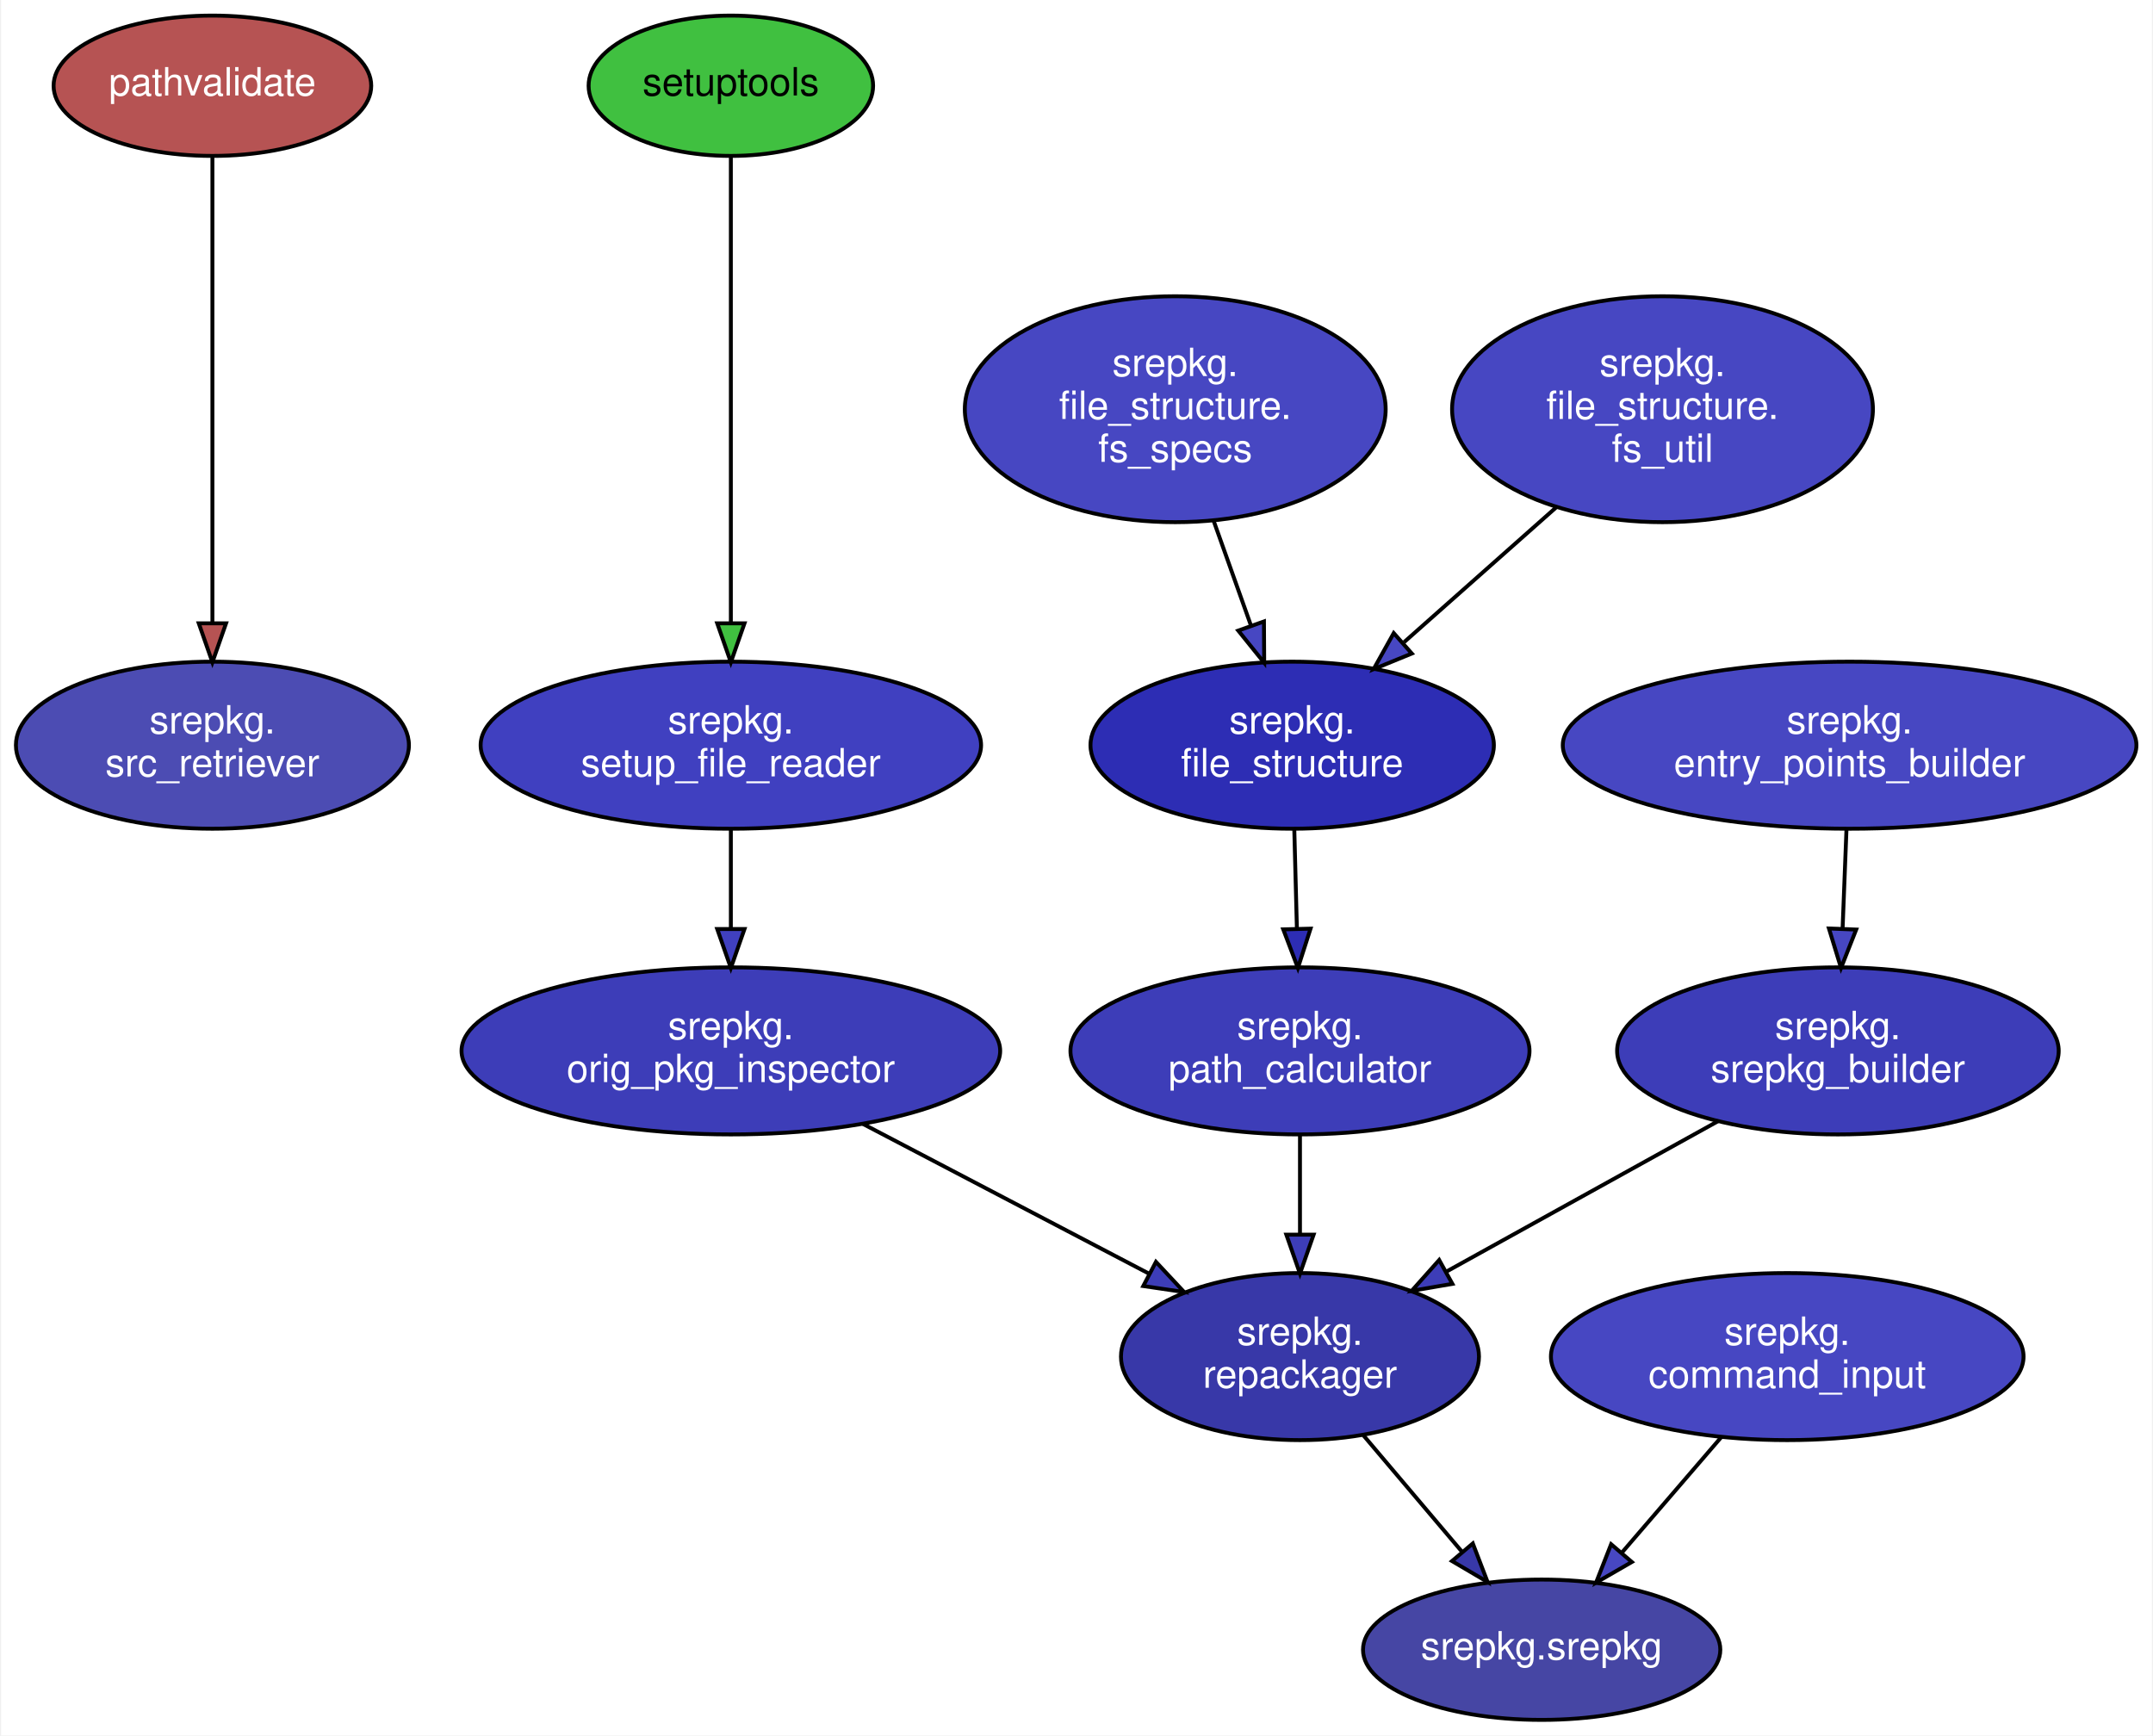
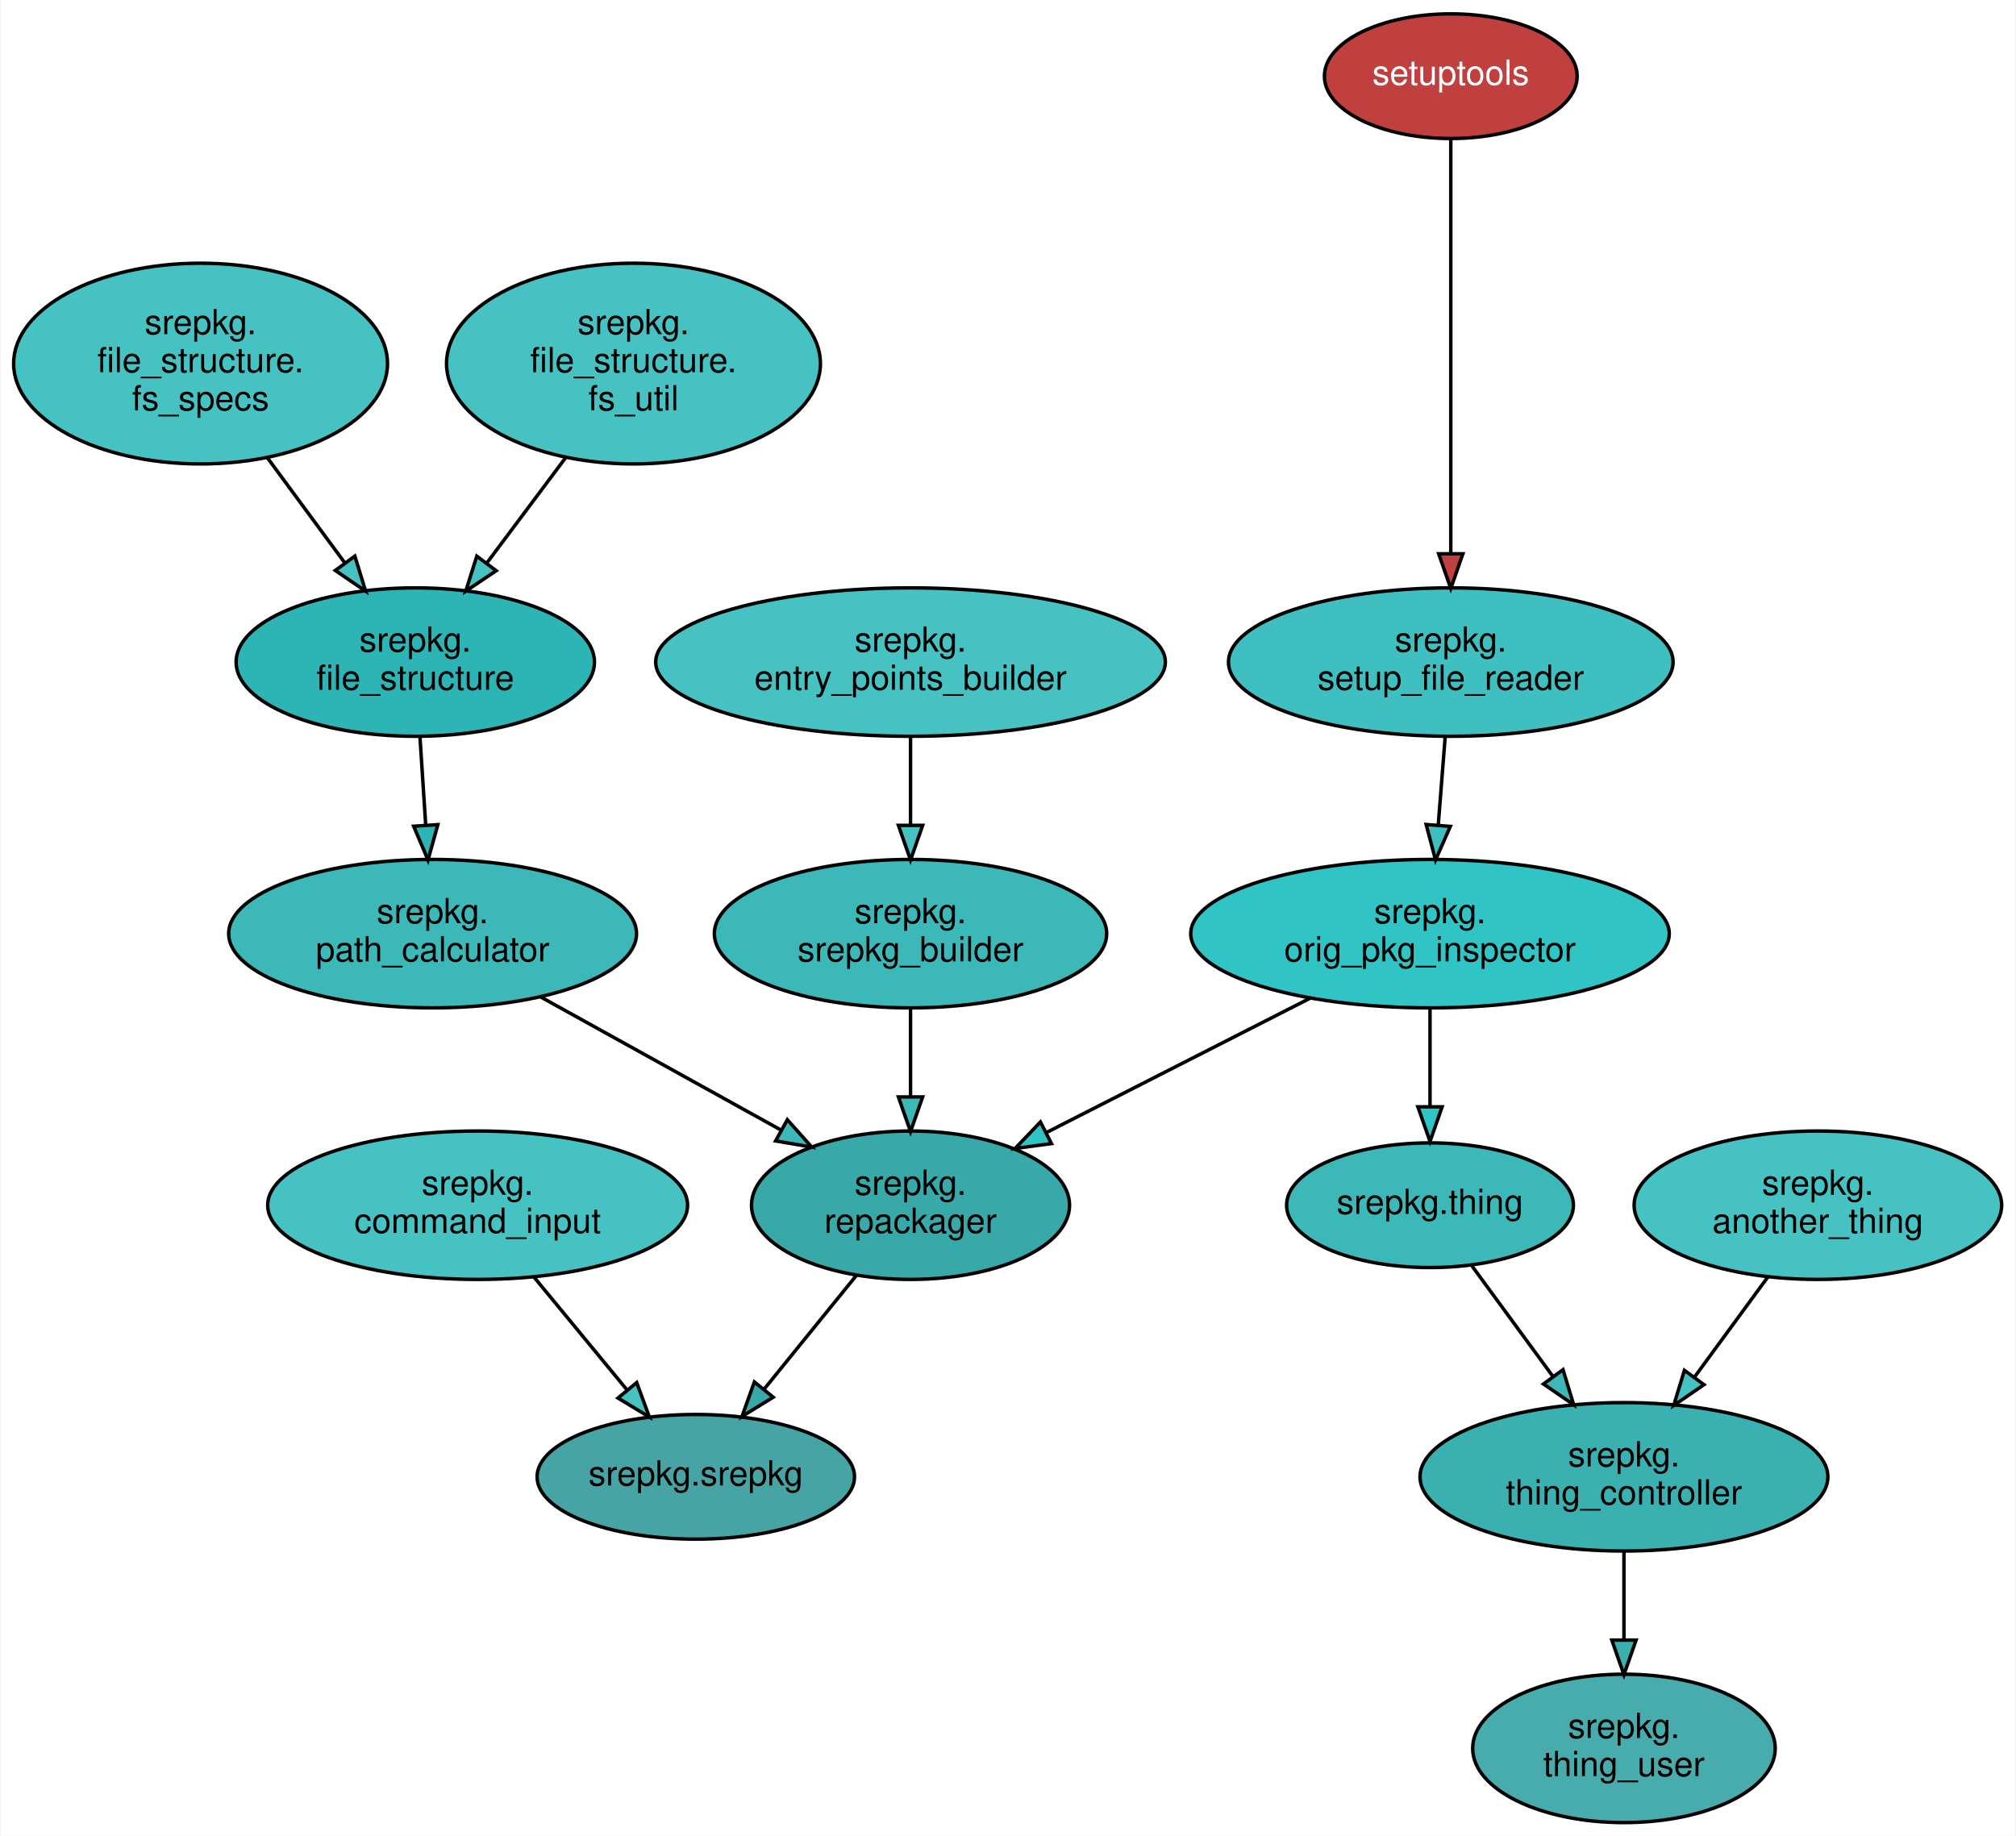
- <svg xmlns="http://www.w3.org/2000/svg" width="552pt" height="445pt" viewBox="0.00 0.00 551.74 445.26">
-   <g id="graph0" class="graph" transform="scale(1 1) rotate(0) translate(4 441.26)">
+ <svg xmlns="http://www.w3.org/2000/svg" width="582pt" height="530pt" viewBox="0.00 0.00 581.77 530.11">
+   <g id="graph0" class="graph" transform="scale(1 1) rotate(0) translate(4 526.11)">
    <style>.edge&gt;path:hover{stroke-width:8}</style>
-     <polygon fill="white" stroke="transparent" points="-4,4 -4,-441.26 547.74,-441.26 547.74,4 -4,4" />
+     <polygon fill="white" stroke="transparent" points="-4,4 -4,-526.11 577.77,-526.11 577.77,4 -4,4" />
    <g id="node1" class="node">
      <style>.edge&gt;path:hover{stroke-width:8}</style>
-       <ellipse fill="#b65353" stroke="black" cx="50.2" cy="-419.26" rx="40.74" ry="18" />
-       <text text-anchor="middle" x="50.2" y="-416.76" font-family="Helvetica,sans-Serif" font-size="10.00" fill="#ffffff">pathvalidate</text>
+       <ellipse fill="#c04040" stroke="black" cx="414.74" cy="-504.11" rx="36.49" ry="18" />
+       <text text-anchor="middle" x="414.74" y="-501.61" font-family="Helvetica,sans-Serif" font-size="10.00" fill="#ffffff">setuptools</text>
+     </g>
+     <g id="node11" class="node">
+       <style>.edge&gt;path:hover{stroke-width:8}</style>
+       <ellipse fill="#40bfc0" stroke="black" cx="414.74" cy="-334.92" rx="64.19" ry="21.43" />
+       <text text-anchor="middle" x="414.74" y="-337.92" font-family="Helvetica,sans-Serif" font-size="10.00" fill="#000000">srepkg.</text>
+       <text text-anchor="middle" x="414.74" y="-326.92" font-family="Helvetica,sans-Serif" font-size="10.00" fill="#000000">setup_file_reader</text>
+     </g>
+     <g id="edge1" class="edge">
+       <style>.edge&gt;path:hover{stroke-width:8}</style>
+       <path fill="none" stroke="black" d="M414.74,-485.85C414.74,-457.65 414.74,-401.33 414.74,-366.32" />
+       <polygon fill="#c04040" stroke="black" points="418.24,-366.19 414.74,-356.19 411.24,-366.19 418.24,-366.19" />
+     </g>
+     <g id="node2" class="node">
+       <style>.edge&gt;path:hover{stroke-width:8}</style>
+       <ellipse fill="#47c2c2" stroke="black" cx="520.74" cy="-178.07" rx="53.07" ry="21.43" />
+       <text text-anchor="middle" x="520.74" y="-181.07" font-family="Helvetica,sans-Serif" font-size="10.00" fill="#000000">srepkg.</text>
+       <text text-anchor="middle" x="520.74" y="-170.07" font-family="Helvetica,sans-Serif" font-size="10.00" fill="#000000">another_thing</text>
+     </g>
+     <g id="node15" class="node">
+       <style>.edge&gt;path:hover{stroke-width:8}</style>
+       <ellipse fill="#3ab0b0" stroke="black" cx="464.74" cy="-99.64" rx="58.88" ry="21.43" />
+       <text text-anchor="middle" x="464.74" y="-102.64" font-family="Helvetica,sans-Serif" font-size="10.00" fill="#000000">srepkg.</text>
+       <text text-anchor="middle" x="464.74" y="-91.64" font-family="Helvetica,sans-Serif" font-size="10.00" fill="#000000">thing_controller</text>
+     </g>
+     <g id="edge2" class="edge">
+       <style>.edge&gt;path:hover{stroke-width:8}</style>
+       <path fill="none" stroke="black" d="M506.32,-157.38C499.85,-148.56 492.11,-137.99 485.07,-128.38" />
+       <polygon fill="#47c2c2" stroke="black" points="487.85,-126.25 479.11,-120.25 482.2,-130.39 487.85,-126.25" />
+     </g>
+     <g id="node3" class="node">
+       <style>.edge&gt;path:hover{stroke-width:8}</style>
+       <ellipse fill="#47c2c2" stroke="black" cx="133.74" cy="-178.07" rx="60.62" ry="21.43" />
+       <text text-anchor="middle" x="133.74" y="-181.07" font-family="Helvetica,sans-Serif" font-size="10.00" fill="#000000">srepkg.</text>
+       <text text-anchor="middle" x="133.74" y="-170.07" font-family="Helvetica,sans-Serif" font-size="10.00" fill="#000000">command_input</text>
    </g>
    <g id="node12" class="node">
      <style>.edge&gt;path:hover{stroke-width:8}</style>
-       <ellipse fill="#4c4cb3" stroke="black" cx="50.2" cy="-250.07" rx="50.41" ry="21.43" />
-       <text text-anchor="middle" x="50.2" y="-253.07" font-family="Helvetica,sans-Serif" font-size="10.00" fill="#ffffff">srepkg.</text>
-       <text text-anchor="middle" x="50.2" y="-242.07" font-family="Helvetica,sans-Serif" font-size="10.00" fill="#ffffff">src_retriever</text>
+       <ellipse fill="#46a4a4" stroke="black" cx="196.74" cy="-99.64" rx="45.83" ry="18" />
+       <text text-anchor="middle" x="196.74" y="-97.14" font-family="Helvetica,sans-Serif" font-size="10.00" fill="#000000">srepkg.srepkg</text>
    </g>
-     <g id="edge1" class="edge">
+     <g id="edge3" class="edge">
      <style>.edge&gt;path:hover{stroke-width:8}</style>
-       <path fill="none" stroke="black" d="M50.2,-401C50.2,-372.8 50.2,-316.48 50.2,-281.46" />
-       <polygon fill="#b65353" stroke="black" points="53.7,-281.34 50.2,-271.34 46.7,-281.34 53.7,-281.34" />
+       <path fill="none" stroke="black" d="M149.96,-157.38C158.13,-147.47 168.11,-135.37 176.75,-124.89" />
+       <polygon fill="#47c2c2" stroke="black" points="179.67,-126.85 183.33,-116.9 174.27,-122.39 179.67,-126.85" />
    </g>
-     <g id="node2" class="node">
+     <g id="node4" class="node">
      <style>.edge&gt;path:hover{stroke-width:8}</style>
-       <ellipse fill="#40c040" stroke="black" cx="183.2" cy="-419.26" rx="36.49" ry="18" />
-       <text text-anchor="middle" x="183.2" y="-416.76" font-family="Helvetica,sans-Serif" font-size="10.00" fill="#000000">setuptools</text>
-     </g>
-     <g id="node11" class="node">
-       <style>.edge&gt;path:hover{stroke-width:8}</style>
-       <ellipse fill="#4040c0" stroke="black" cx="183.2" cy="-250.07" rx="64.19" ry="21.43" />
-       <text text-anchor="middle" x="183.2" y="-253.07" font-family="Helvetica,sans-Serif" font-size="10.00" fill="#ffffff">srepkg.</text>
-       <text text-anchor="middle" x="183.2" y="-242.07" font-family="Helvetica,sans-Serif" font-size="10.00" fill="#ffffff">setup_file_reader</text>
-     </g>
-     <g id="edge2" class="edge">
-       <style>.edge&gt;path:hover{stroke-width:8}</style>
-       <path fill="none" stroke="black" d="M183.2,-401C183.2,-372.8 183.2,-316.48 183.2,-281.46" />
-       <polygon fill="#40c040" stroke="black" points="186.7,-281.34 183.2,-271.34 179.7,-281.34 186.7,-281.34" />
-     </g>
-     <g id="node3" class="node">
-       <style>.edge&gt;path:hover{stroke-width:8}</style>
-       <ellipse fill="#4747c2" stroke="black" cx="454.2" cy="-93.21" rx="60.62" ry="21.43" />
-       <text text-anchor="middle" x="454.2" y="-96.21" font-family="Helvetica,sans-Serif" font-size="10.00" fill="#ffffff">srepkg.</text>
-       <text text-anchor="middle" x="454.2" y="-85.21" font-family="Helvetica,sans-Serif" font-size="10.00" fill="#ffffff">command_input</text>
+       <ellipse fill="#47c2c2" stroke="black" cx="258.74" cy="-334.92" rx="73.58" ry="21.43" />
+       <text text-anchor="middle" x="258.74" y="-337.92" font-family="Helvetica,sans-Serif" font-size="10.00" fill="#000000">srepkg.</text>
+       <text text-anchor="middle" x="258.74" y="-326.92" font-family="Helvetica,sans-Serif" font-size="10.00" fill="#000000">entry_points_builder</text>
    </g>
    <g id="node13" class="node">
      <style>.edge&gt;path:hover{stroke-width:8}</style>
-       <ellipse fill="#4646a4" stroke="black" cx="391.2" cy="-18" rx="45.83" ry="18" />
-       <text text-anchor="middle" x="391.2" y="-15.5" font-family="Helvetica,sans-Serif" font-size="10.00" fill="#ffffff">srepkg.srepkg</text>
+       <ellipse fill="#3db8b8" stroke="black" cx="258.74" cy="-256.49" rx="56.64" ry="21.43" />
+       <text text-anchor="middle" x="258.74" y="-259.49" font-family="Helvetica,sans-Serif" font-size="10.00" fill="#000000">srepkg.</text>
+       <text text-anchor="middle" x="258.74" y="-248.49" font-family="Helvetica,sans-Serif" font-size="10.00" fill="#000000">srepkg_builder</text>
    </g>
-     <g id="edge3" class="edge">
+     <g id="edge4" class="edge">
      <style>.edge&gt;path:hover{stroke-width:8}</style>
-       <path fill="none" stroke="black" d="M437.32,-72.59C429.46,-63.46 420.04,-52.51 411.77,-42.9" />
-       <polygon fill="#4747c2" stroke="black" points="414.33,-40.51 405.15,-35.21 409.02,-45.07 414.33,-40.51" />
+       <path fill="none" stroke="black" d="M258.74,-313.44C258.74,-305.58 258.74,-296.44 258.74,-287.84" />
+       <polygon fill="#47c2c2" stroke="black" points="262.24,-287.76 258.74,-277.76 255.24,-287.76 262.24,-287.76" />
    </g>
-     <g id="node4" class="node">
+     <g id="node5" class="node">
      <style>.edge&gt;path:hover{stroke-width:8}</style>
-       <ellipse fill="#4747c2" stroke="black" cx="470.2" cy="-250.07" rx="73.58" ry="21.43" />
-       <text text-anchor="middle" x="470.2" y="-253.07" font-family="Helvetica,sans-Serif" font-size="10.00" fill="#ffffff">srepkg.</text>
-       <text text-anchor="middle" x="470.2" y="-242.07" font-family="Helvetica,sans-Serif" font-size="10.00" fill="#ffffff">entry_points_builder</text>
+       <ellipse fill="#2db4b4" stroke="black" cx="115.74" cy="-334.92" rx="51.74" ry="21.43" />
+       <text text-anchor="middle" x="115.74" y="-337.92" font-family="Helvetica,sans-Serif" font-size="10.00" fill="#000000">srepkg.</text>
+       <text text-anchor="middle" x="115.74" y="-326.92" font-family="Helvetica,sans-Serif" font-size="10.00" fill="#000000">file_structure</text>
+     </g>
+     <g id="node9" class="node">
+       <style>.edge&gt;path:hover{stroke-width:8}</style>
+       <ellipse fill="#3db8b8" stroke="black" cx="120.74" cy="-256.49" rx="58.88" ry="21.43" />
+       <text text-anchor="middle" x="120.74" y="-259.49" font-family="Helvetica,sans-Serif" font-size="10.00" fill="#000000">srepkg.</text>
+       <text text-anchor="middle" x="120.74" y="-248.49" font-family="Helvetica,sans-Serif" font-size="10.00" fill="#000000">path_calculator</text>
+     </g>
+     <g id="edge5" class="edge">
+       <style>.edge&gt;path:hover{stroke-width:8}</style>
+       <path fill="none" stroke="black" d="M117.08,-313.44C117.59,-305.58 118.19,-296.44 118.75,-287.84" />
+       <polygon fill="#2db4b4" stroke="black" points="122.25,-287.97 119.41,-277.76 115.27,-287.51 122.25,-287.97" />
+     </g>
+     <g id="node6" class="node">
+       <style>.edge&gt;path:hover{stroke-width:8}</style>
+       <ellipse fill="#47c2c2" stroke="black" cx="53.74" cy="-421.12" rx="53.98" ry="28.98" />
+       <text text-anchor="middle" x="53.74" y="-429.62" font-family="Helvetica,sans-Serif" font-size="10.00" fill="#000000">srepkg.</text>
+       <text text-anchor="middle" x="53.74" y="-418.62" font-family="Helvetica,sans-Serif" font-size="10.00" fill="#000000">file_structure.</text>
+       <text text-anchor="middle" x="53.74" y="-407.62" font-family="Helvetica,sans-Serif" font-size="10.00" fill="#000000">fs_specs</text>
+     </g>
+     <g id="edge6" class="edge">
+       <style>.edge&gt;path:hover{stroke-width:8}</style>
+       <path fill="none" stroke="black" d="M73.02,-393.94C80.11,-384.31 88.16,-373.37 95.35,-363.61" />
+       <polygon fill="#47c2c2" stroke="black" points="98.29,-365.52 101.4,-355.39 92.65,-361.37 98.29,-365.52" />
+     </g>
+     <g id="node7" class="node">
+       <style>.edge&gt;path:hover{stroke-width:8}</style>
+       <ellipse fill="#47c2c2" stroke="black" cx="178.74" cy="-421.12" rx="53.98" ry="28.98" />
+       <text text-anchor="middle" x="178.74" y="-429.62" font-family="Helvetica,sans-Serif" font-size="10.00" fill="#000000">srepkg.</text>
+       <text text-anchor="middle" x="178.74" y="-418.62" font-family="Helvetica,sans-Serif" font-size="10.00" fill="#000000">file_structure.</text>
+       <text text-anchor="middle" x="178.74" y="-407.62" font-family="Helvetica,sans-Serif" font-size="10.00" fill="#000000">fs_util</text>
+     </g>
+     <g id="edge7" class="edge">
+       <style>.edge&gt;path:hover{stroke-width:8}</style>
+       <path fill="none" stroke="black" d="M159.15,-393.94C151.94,-384.31 143.76,-373.37 136.46,-363.61" />
+       <polygon fill="#47c2c2" stroke="black" points="139.1,-361.3 130.31,-355.39 133.5,-365.5 139.1,-361.3" />
+     </g>
+     <g id="node8" class="node">
+       <style>.edge&gt;path:hover{stroke-width:8}</style>
+       <ellipse fill="#31c4c4" stroke="black" cx="408.74" cy="-256.49" rx="69.09" ry="21.43" />
+       <text text-anchor="middle" x="408.74" y="-259.49" font-family="Helvetica,sans-Serif" font-size="10.00" fill="#000000">srepkg.</text>
+       <text text-anchor="middle" x="408.74" y="-248.49" font-family="Helvetica,sans-Serif" font-size="10.00" fill="#000000">orig_pkg_inspector</text>
+     </g>
+     <g id="node10" class="node">
+       <style>.edge&gt;path:hover{stroke-width:8}</style>
+       <ellipse fill="#38a8a8" stroke="black" cx="258.74" cy="-178.07" rx="45.92" ry="21.43" />
+       <text text-anchor="middle" x="258.74" y="-181.07" font-family="Helvetica,sans-Serif" font-size="10.00" fill="#000000">srepkg.</text>
+       <text text-anchor="middle" x="258.74" y="-170.07" font-family="Helvetica,sans-Serif" font-size="10.00" fill="#000000">repackager</text>
+     </g>
+     <g id="edge8" class="edge">
+       <style>.edge&gt;path:hover{stroke-width:8}</style>
+       <path fill="none" stroke="black" d="M374.33,-237.96C351.57,-226.36 321.68,-211.14 298,-199.07" />
+       <polygon fill="#31c4c4" stroke="black" points="299.43,-195.87 288.93,-194.45 296.25,-202.11 299.43,-195.87" />
    </g>
    <g id="node14" class="node">
      <style>.edge&gt;path:hover{stroke-width:8}</style>
-       <ellipse fill="#3d3db8" stroke="black" cx="467.2" cy="-171.64" rx="56.64" ry="21.43" />
-       <text text-anchor="middle" x="467.2" y="-174.64" font-family="Helvetica,sans-Serif" font-size="10.00" fill="#ffffff">srepkg.</text>
-       <text text-anchor="middle" x="467.2" y="-163.64" font-family="Helvetica,sans-Serif" font-size="10.00" fill="#ffffff">srepkg_builder</text>
-     </g>
-     <g id="edge4" class="edge">
-       <style>.edge&gt;path:hover{stroke-width:8}</style>
-       <path fill="none" stroke="black" d="M469.4,-228.59C469.09,-220.73 468.73,-211.58 468.4,-202.99" />
-       <polygon fill="#4747c2" stroke="black" points="471.89,-202.77 468,-192.91 464.9,-203.04 471.89,-202.77" />
-     </g>
-     <g id="node5" class="node">
-       <style>.edge&gt;path:hover{stroke-width:8}</style>
-       <ellipse fill="#2d2db4" stroke="black" cx="327.2" cy="-250.07" rx="51.74" ry="21.43" />
-       <text text-anchor="middle" x="327.2" y="-253.07" font-family="Helvetica,sans-Serif" font-size="10.00" fill="#ffffff">srepkg.</text>
-       <text text-anchor="middle" x="327.2" y="-242.07" font-family="Helvetica,sans-Serif" font-size="10.00" fill="#ffffff">file_structure</text>
-     </g>
-     <g id="node9" class="node">
-       <style>.edge&gt;path:hover{stroke-width:8}</style>
-       <ellipse fill="#3d3db8" stroke="black" cx="329.2" cy="-171.64" rx="58.88" ry="21.43" />
-       <text text-anchor="middle" x="329.2" y="-174.64" font-family="Helvetica,sans-Serif" font-size="10.00" fill="#ffffff">srepkg.</text>
-       <text text-anchor="middle" x="329.2" y="-163.64" font-family="Helvetica,sans-Serif" font-size="10.00" fill="#ffffff">path_calculator</text>
-     </g>
-     <g id="edge5" class="edge">
-       <style>.edge&gt;path:hover{stroke-width:8}</style>
-       <path fill="none" stroke="black" d="M327.74,-228.59C327.95,-220.73 328.19,-211.58 328.41,-202.99" />
-       <polygon fill="#2d2db4" stroke="black" points="331.91,-203 328.67,-192.91 324.91,-202.82 331.91,-203" />
-     </g>
-     <g id="node6" class="node">
-       <style>.edge&gt;path:hover{stroke-width:8}</style>
-       <ellipse fill="#4747c2" stroke="black" cx="297.2" cy="-336.27" rx="53.98" ry="28.98" />
-       <text text-anchor="middle" x="297.2" y="-344.77" font-family="Helvetica,sans-Serif" font-size="10.00" fill="#ffffff">srepkg.</text>
-       <text text-anchor="middle" x="297.2" y="-333.77" font-family="Helvetica,sans-Serif" font-size="10.00" fill="#ffffff">file_structure.</text>
-       <text text-anchor="middle" x="297.2" y="-322.77" font-family="Helvetica,sans-Serif" font-size="10.00" fill="#ffffff">fs_specs</text>
-     </g>
-     <g id="edge6" class="edge">
-       <style>.edge&gt;path:hover{stroke-width:8}</style>
-       <path fill="none" stroke="black" d="M307.03,-307.7C310.11,-299.06 313.52,-289.48 316.65,-280.7" />
-       <polygon fill="#4747c2" stroke="black" points="319.96,-281.82 320.02,-271.22 313.37,-279.47 319.96,-281.82" />
-     </g>
-     <g id="node7" class="node">
-       <style>.edge&gt;path:hover{stroke-width:8}</style>
-       <ellipse fill="#4747c2" stroke="black" cx="422.2" cy="-336.27" rx="53.98" ry="28.98" />
-       <text text-anchor="middle" x="422.2" y="-344.77" font-family="Helvetica,sans-Serif" font-size="10.00" fill="#ffffff">srepkg.</text>
-       <text text-anchor="middle" x="422.2" y="-333.77" font-family="Helvetica,sans-Serif" font-size="10.00" fill="#ffffff">file_structure.</text>
-       <text text-anchor="middle" x="422.2" y="-322.77" font-family="Helvetica,sans-Serif" font-size="10.00" fill="#ffffff">fs_util</text>
-     </g>
-     <g id="edge7" class="edge">
-       <style>.edge&gt;path:hover{stroke-width:8}</style>
-       <path fill="none" stroke="black" d="M394.98,-311.14C382.75,-300.3 368.3,-287.5 355.9,-276.5" />
-       <polygon fill="#4747c2" stroke="black" points="357.89,-273.59 348.09,-269.58 353.25,-278.83 357.89,-273.59" />
-     </g>
-     <g id="node8" class="node">
-       <style>.edge&gt;path:hover{stroke-width:8}</style>
-       <ellipse fill="#3d3db8" stroke="black" cx="183.2" cy="-171.64" rx="69.09" ry="21.43" />
-       <text text-anchor="middle" x="183.2" y="-174.64" font-family="Helvetica,sans-Serif" font-size="10.00" fill="#ffffff">srepkg.</text>
-       <text text-anchor="middle" x="183.2" y="-163.64" font-family="Helvetica,sans-Serif" font-size="10.00" fill="#ffffff">orig_pkg_inspector</text>
-     </g>
-     <g id="node10" class="node">
-       <style>.edge&gt;path:hover{stroke-width:8}</style>
-       <ellipse fill="#3838a8" stroke="black" cx="329.2" cy="-93.21" rx="45.92" ry="21.43" />
-       <text text-anchor="middle" x="329.2" y="-96.21" font-family="Helvetica,sans-Serif" font-size="10.00" fill="#ffffff">srepkg.</text>
-       <text text-anchor="middle" x="329.2" y="-85.21" font-family="Helvetica,sans-Serif" font-size="10.00" fill="#ffffff">repackager</text>
-     </g>
-     <g id="edge8" class="edge">
-       <style>.edge&gt;path:hover{stroke-width:8}</style>
-       <path fill="none" stroke="black" d="M217.07,-152.91C238.98,-141.44 267.58,-126.47 290.41,-114.52" />
-       <polygon fill="#3d3db8" stroke="black" points="292.25,-117.51 299.48,-109.77 289,-111.31 292.25,-117.51" />
+       <ellipse fill="#3db8b8" stroke="black" cx="408.74" cy="-178.07" rx="41.41" ry="18" />
+       <text text-anchor="middle" x="408.74" y="-175.57" font-family="Helvetica,sans-Serif" font-size="10.00" fill="#000000">srepkg.thing</text>
    </g>
    <g id="edge9" class="edge">
      <style>.edge&gt;path:hover{stroke-width:8}</style>
-       <path fill="none" stroke="black" d="M329.2,-150.16C329.2,-142.3 329.2,-133.16 329.2,-124.57" />
-       <polygon fill="#3d3db8" stroke="black" points="332.7,-124.49 329.2,-114.49 325.7,-124.49 332.7,-124.49" />
+       <path fill="none" stroke="black" d="M408.74,-235.01C408.74,-226.27 408.74,-215.95 408.74,-206.56" />
+       <polygon fill="#31c4c4" stroke="black" points="412.24,-206.49 408.74,-196.49 405.24,-206.49 412.24,-206.49" />
    </g>
    <g id="edge10" class="edge">
      <style>.edge&gt;path:hover{stroke-width:8}</style>
-       <path fill="none" stroke="black" d="M345.49,-72.98C353.23,-63.84 362.56,-52.83 370.76,-43.14" />
-       <polygon fill="#3838a8" stroke="black" points="373.54,-45.27 377.33,-35.38 368.2,-40.75 373.54,-45.27" />
+       <path fill="none" stroke="black" d="M151.71,-238.34C172.29,-226.94 199.44,-211.91 221.24,-199.83" />
+       <polygon fill="#3db8b8" stroke="black" points="223.17,-202.76 230.22,-194.86 219.78,-196.64 223.17,-202.76" />
    </g>
    <g id="edge11" class="edge">
      <style>.edge&gt;path:hover{stroke-width:8}</style>
-       <path fill="none" stroke="black" d="M183.2,-228.59C183.2,-220.73 183.2,-211.58 183.2,-202.99" />
-       <polygon fill="#4040c0" stroke="black" points="186.7,-202.91 183.2,-192.91 179.7,-202.91 186.7,-202.91" />
+       <path fill="none" stroke="black" d="M243.09,-157.78C235.06,-147.87 225.17,-135.69 216.6,-125.12" />
+       <polygon fill="#38a8a8" stroke="black" points="219.09,-122.63 210.07,-117.07 213.65,-127.04 219.09,-122.63" />
    </g>
    <g id="edge12" class="edge">
      <style>.edge&gt;path:hover{stroke-width:8}</style>
-       <path fill="none" stroke="black" d="M436.58,-153.68C416.01,-142.29 388.78,-127.21 366.88,-115.08" />
-       <polygon fill="#3d3db8" stroke="black" points="368.3,-111.87 357.86,-110.08 364.91,-117.99 368.3,-111.87" />
+       <path fill="none" stroke="black" d="M413.13,-313.44C412.52,-305.58 411.8,-296.44 411.12,-287.84" />
+       <polygon fill="#40bfc0" stroke="black" points="414.6,-287.46 410.33,-277.76 407.63,-288.01 414.6,-287.46" />
+     </g>
+     <g id="edge13" class="edge">
+       <style>.edge&gt;path:hover{stroke-width:8}</style>
+       <path fill="none" stroke="black" d="M258.74,-235.01C258.74,-227.15 258.74,-218.01 258.74,-209.42" />
+       <polygon fill="#3db8b8" stroke="black" points="262.24,-209.34 258.74,-199.34 255.24,-209.34 262.24,-209.34" />
+     </g>
+     <g id="edge14" class="edge">
+       <style>.edge&gt;path:hover{stroke-width:8}</style>
+       <path fill="none" stroke="black" d="M420.89,-160.48C427.69,-151.2 436.36,-139.38 444.18,-128.69" />
+       <polygon fill="#3db8b8" stroke="black" points="447.14,-130.58 450.23,-120.44 441.5,-126.44 447.14,-130.58" />
+     </g>
+     <g id="node16" class="node">
+       <style>.edge&gt;path:hover{stroke-width:8}</style>
+       <ellipse fill="#49acac" stroke="black" cx="464.74" cy="-21.21" rx="43.68" ry="21.43" />
+       <text text-anchor="middle" x="464.74" y="-24.21" font-family="Helvetica,sans-Serif" font-size="10.00" fill="#000000">srepkg.</text>
+       <text text-anchor="middle" x="464.74" y="-13.21" font-family="Helvetica,sans-Serif" font-size="10.00" fill="#000000">thing_user</text>
+     </g>
+     <g id="edge15" class="edge">
+       <style>.edge&gt;path:hover{stroke-width:8}</style>
+       <path fill="none" stroke="black" d="M464.74,-78.16C464.74,-70.3 464.74,-61.16 464.74,-52.57" />
+       <polygon fill="#3ab0b0" stroke="black" points="468.24,-52.49 464.74,-42.49 461.24,-52.49 468.24,-52.49" />
    </g>
  </g>
</svg>
